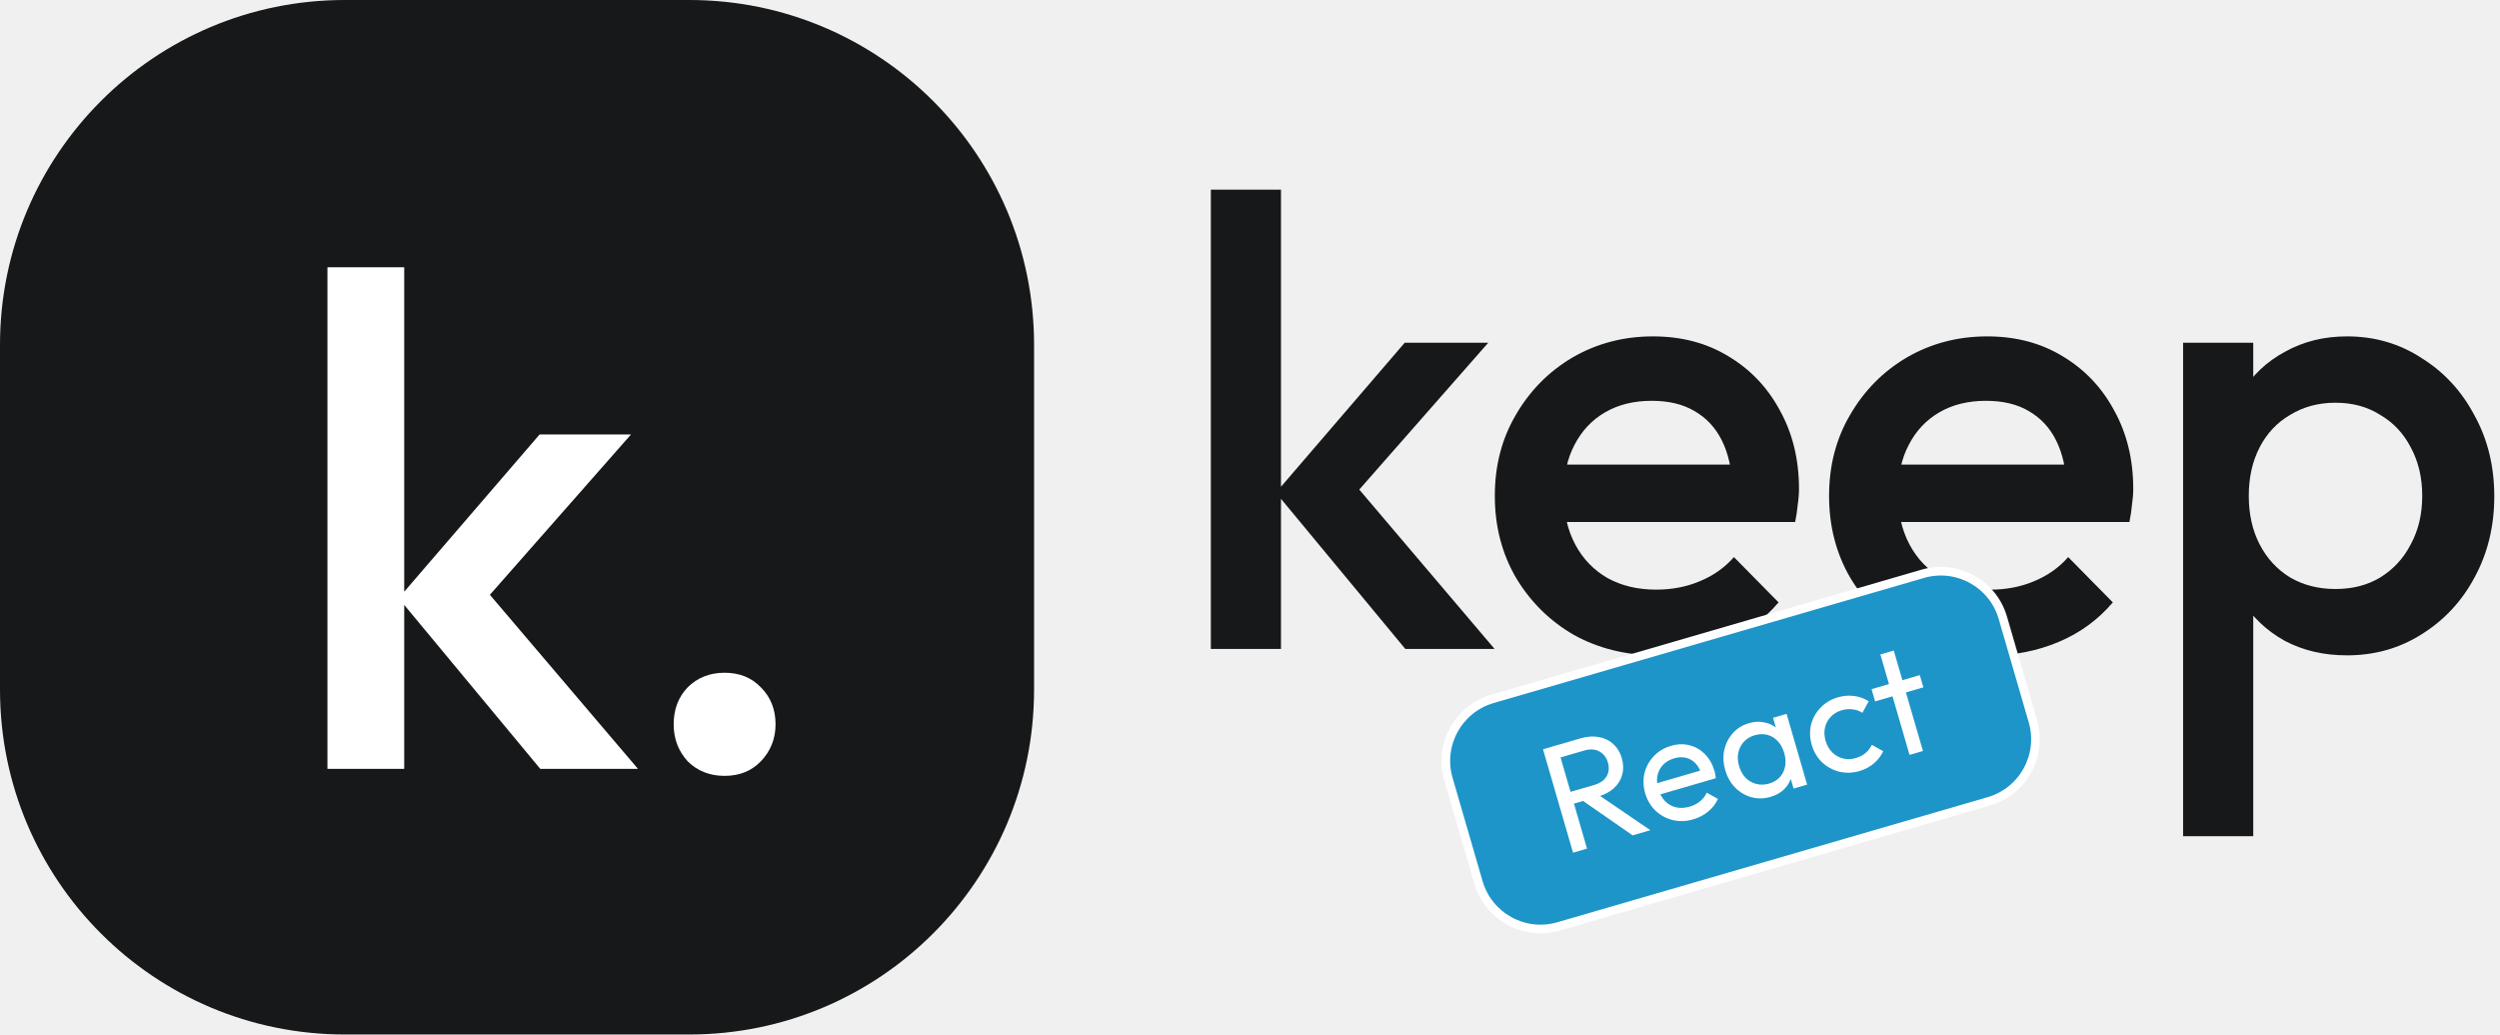
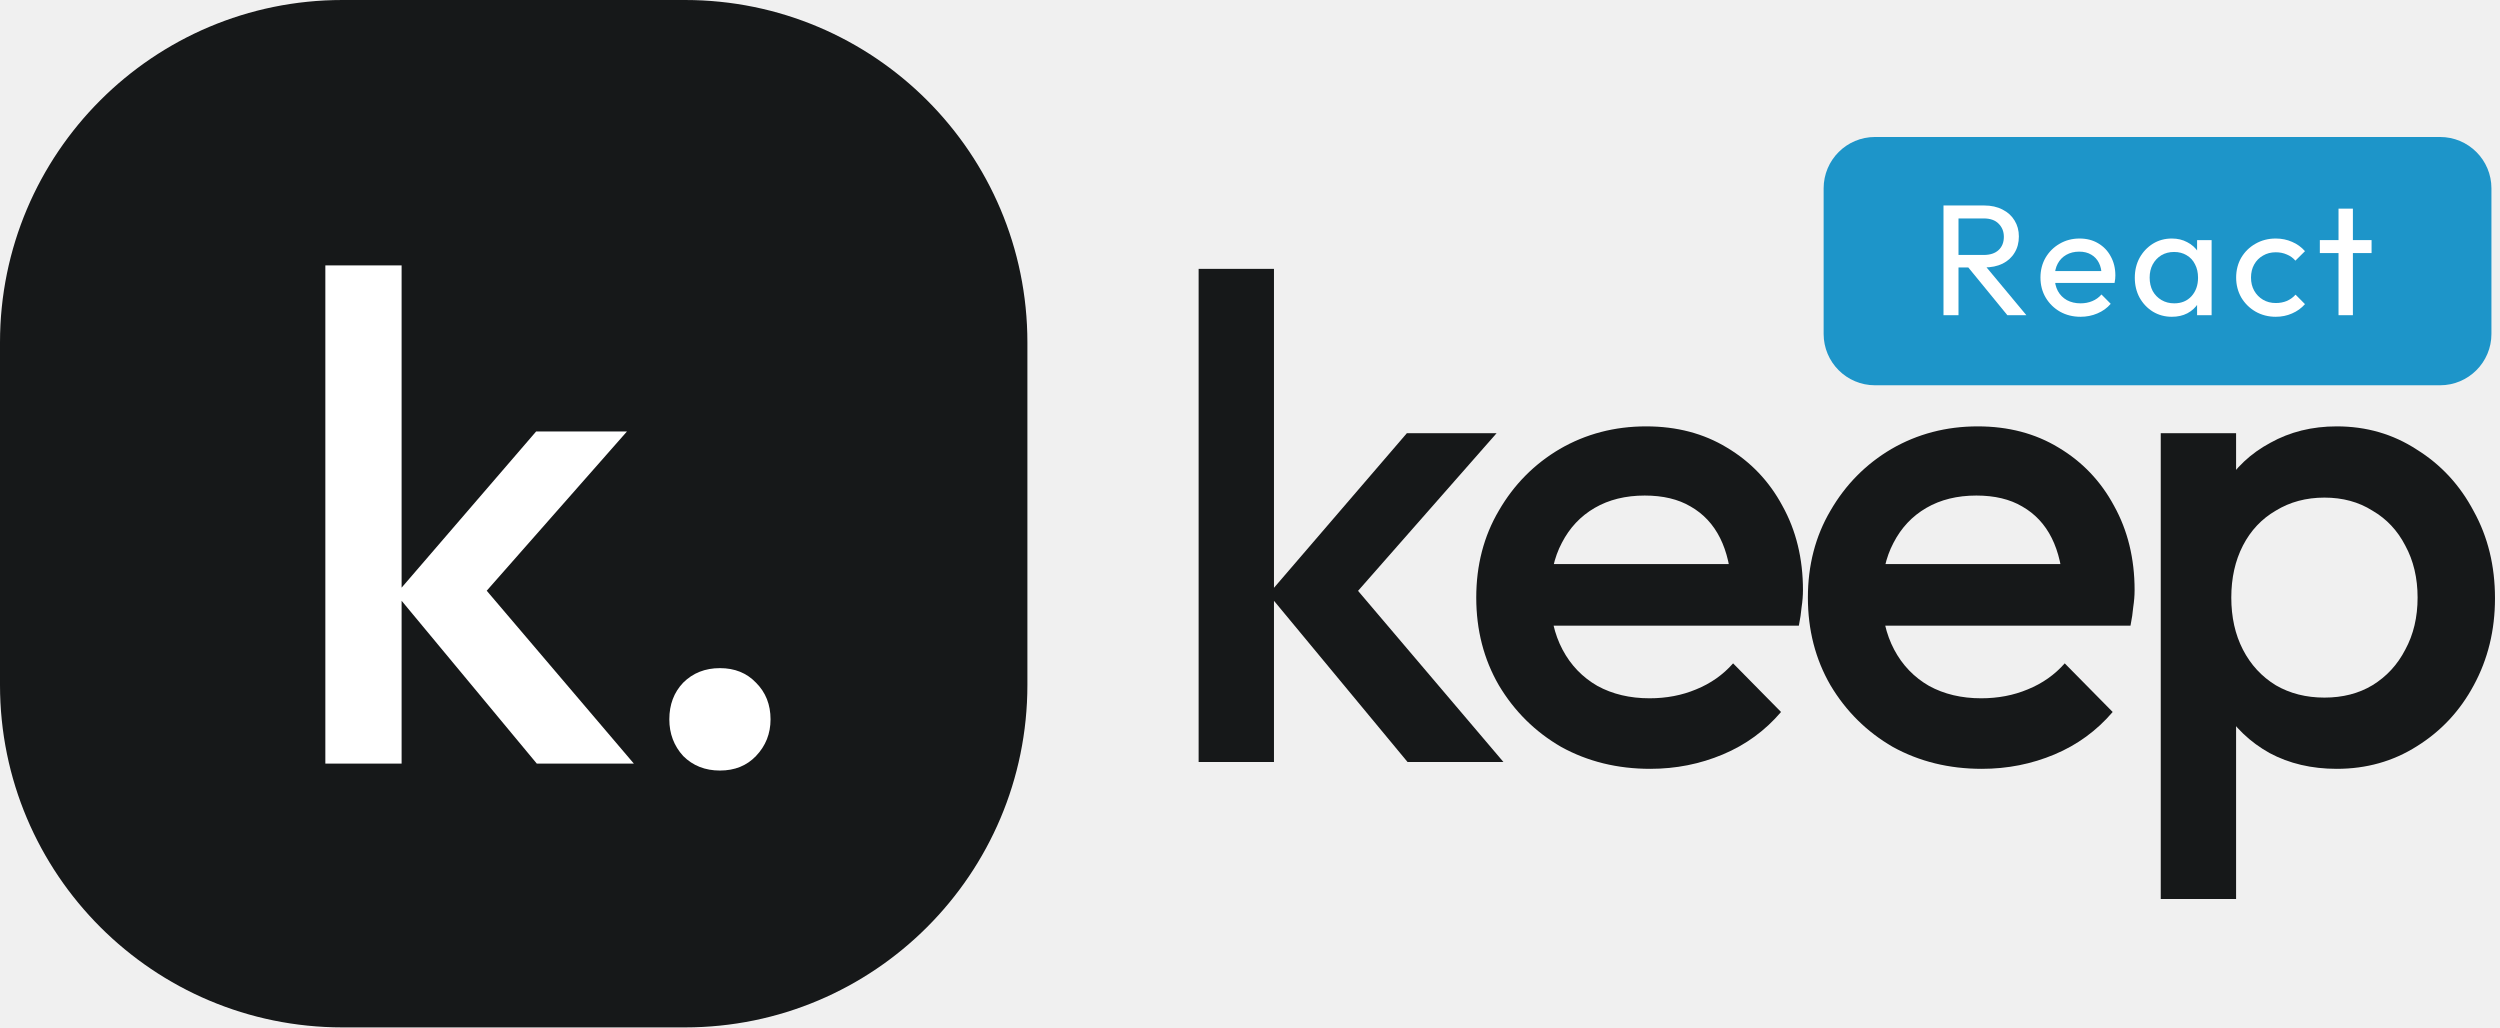
- <svg xmlns="http://www.w3.org/2000/svg" width="290" height="120" viewBox="0 0 290 120" fill="none">
+ <svg xmlns="http://www.w3.org/2000/svg" width="292" height="120" viewBox="0 0 292 120" fill="none">
  <rect width="120" height="120" rx="40" fill="#161819" />
  <path d="M62.7 89.192L46.26 69.39L62.619 50.397H73.227L54.439 71.734L54.844 66.642L74.037 89.192H62.7ZM38 89.192V31H46.908V89.192H38Z" fill="white" />
  <path d="M84.088 90C82.361 90 80.93 89.434 79.796 88.303C78.716 87.117 78.177 85.689 78.177 84.019C78.177 82.295 78.716 80.867 79.796 79.736C80.93 78.604 82.361 78.038 84.088 78.038C85.816 78.038 87.22 78.604 88.299 79.736C89.433 80.867 90 82.295 90 84.019C90 85.689 89.433 87.117 88.299 88.303C87.22 89.434 85.816 90 84.088 90Z" fill="white" />
-   <path d="M163.084 75.28L148.062 57.15L163.01 39.76H172.704L155.536 59.296L155.906 54.634L173.444 75.28H163.084ZM140.514 75.28V22H148.654V75.28H140.514Z" fill="#161819" />
-   <path d="M192.264 76.02C188.712 76.02 185.506 75.231 182.644 73.652C179.832 72.024 177.588 69.804 175.91 66.992C174.282 64.18 173.468 61.023 173.468 57.52C173.468 54.017 174.282 50.885 175.91 48.122C177.538 45.31 179.734 43.09 182.496 41.462C185.308 39.834 188.416 39.02 191.82 39.02C195.126 39.02 198.036 39.785 200.552 41.314C203.118 42.843 205.116 44.94 206.546 47.604C208.026 50.268 208.766 53.302 208.766 56.706C208.766 57.298 208.717 57.915 208.618 58.556C208.569 59.148 208.47 59.814 208.322 60.554H179.166V53.894H204.104L201.07 56.558C200.972 54.387 200.552 52.562 199.812 51.082C199.072 49.602 198.012 48.467 196.63 47.678C195.298 46.889 193.646 46.494 191.672 46.494C189.6 46.494 187.8 46.938 186.27 47.826C184.741 48.714 183.557 49.972 182.718 51.6C181.88 53.179 181.46 55.078 181.46 57.298C181.46 59.518 181.904 61.467 182.792 63.144C183.68 64.821 184.938 66.129 186.566 67.066C188.194 67.954 190.069 68.398 192.19 68.398C194.016 68.398 195.693 68.077 197.222 67.436C198.801 66.795 200.133 65.857 201.218 64.624L206.398 69.878C204.672 71.901 202.575 73.43 200.108 74.466C197.642 75.502 195.027 76.02 192.264 76.02Z" fill="#161819" />
-   <path d="M231.054 76.02C227.502 76.02 224.295 75.231 221.434 73.652C218.622 72.024 216.377 69.804 214.7 66.992C213.072 64.18 212.258 61.023 212.258 57.52C212.258 54.017 213.072 50.885 214.7 48.122C216.328 45.31 218.523 43.09 221.286 41.462C224.098 39.834 227.206 39.02 230.61 39.02C233.915 39.02 236.826 39.785 239.342 41.314C241.907 42.843 243.905 44.94 245.336 47.604C246.816 50.268 247.556 53.302 247.556 56.706C247.556 57.298 247.506 57.915 247.408 58.556C247.358 59.148 247.26 59.814 247.112 60.554H217.956V53.894H242.894L239.86 56.558C239.761 54.387 239.342 52.562 238.602 51.082C237.862 49.602 236.801 48.467 235.42 47.678C234.088 46.889 232.435 46.494 230.462 46.494C228.39 46.494 226.589 46.938 225.06 47.826C223.53 48.714 222.346 49.972 221.508 51.6C220.669 53.179 220.25 55.078 220.25 57.298C220.25 59.518 220.694 61.467 221.582 63.144C222.47 64.821 223.728 66.129 225.356 67.066C226.984 67.954 228.858 68.398 230.98 68.398C232.805 68.398 234.482 68.077 236.012 67.436C237.59 66.795 238.922 65.857 240.008 64.624L245.188 69.878C243.461 71.901 241.364 73.43 238.898 74.466C236.431 75.502 233.816 76.02 231.054 76.02Z" fill="#161819" />
-   <path d="M272.359 76.02C269.646 76.02 267.228 75.453 265.107 74.318C262.986 73.134 261.308 71.531 260.075 69.508C258.891 67.485 258.299 65.191 258.299 62.626V52.414C258.299 49.849 258.916 47.555 260.149 45.532C261.382 43.509 263.06 41.931 265.181 40.796C267.302 39.612 269.695 39.02 272.359 39.02C275.566 39.02 278.452 39.859 281.017 41.536C283.632 43.164 285.679 45.384 287.159 48.196C288.688 50.959 289.453 54.091 289.453 57.594C289.453 61.047 288.688 64.18 287.159 66.992C285.679 69.755 283.632 71.95 281.017 73.578C278.452 75.206 275.566 76.02 272.359 76.02ZM271.027 68.324C273 68.324 274.727 67.88 276.207 66.992C277.736 66.055 278.92 64.772 279.759 63.144C280.647 61.516 281.091 59.641 281.091 57.52C281.091 55.399 280.647 53.524 279.759 51.896C278.92 50.268 277.736 49.01 276.207 48.122C274.727 47.185 273 46.716 271.027 46.716C269.054 46.716 267.302 47.185 265.773 48.122C264.244 49.01 263.06 50.268 262.221 51.896C261.382 53.524 260.963 55.399 260.963 57.52C260.963 59.641 261.382 61.516 262.221 63.144C263.06 64.772 264.244 66.055 265.773 66.992C267.302 67.88 269.054 68.324 271.027 68.324ZM253.341 97V39.76H261.481V49.306L260.075 57.964L261.481 66.548V97H253.341Z" fill="#161819" />
-   <rect x="165.994" y="83.163" width="67" height="27.482" rx="7.5" transform="rotate(-16.2022 165.994 83.1629)" fill="#1D95C9" stroke="white" />
-   <path d="M221.595 87.564L218.21 75.914L219.766 75.462L223.151 87.112L221.595 87.564ZM217.599 81.359L217.187 79.942L222.787 78.314L223.199 79.732L217.599 81.359Z" fill="white" />
-   <path d="M215.779 89.442C214.973 89.676 214.186 89.699 213.418 89.509C212.662 89.317 212.001 88.953 211.433 88.418C210.873 87.868 210.478 87.196 210.247 86.401C210.013 85.594 209.986 84.815 210.167 84.062C210.36 83.306 210.725 82.65 211.264 82.094C211.81 81.523 212.486 81.12 213.293 80.886C213.927 80.702 214.55 80.652 215.162 80.737C215.77 80.81 216.336 81.014 216.858 81.35L216.122 82.688C215.782 82.462 215.405 82.328 214.993 82.285C214.589 82.228 214.168 82.262 213.73 82.39C213.211 82.54 212.786 82.795 212.453 83.154C212.116 83.502 211.893 83.917 211.783 84.399C211.673 84.88 211.697 85.392 211.854 85.934C212.012 86.475 212.266 86.92 212.617 87.268C212.968 87.616 213.38 87.852 213.854 87.977C214.328 88.102 214.824 88.089 215.342 87.938C215.78 87.811 216.156 87.62 216.47 87.367C216.791 87.098 217.041 86.776 217.219 86.399L218.541 87.14C218.288 87.688 217.92 88.164 217.437 88.567C216.966 88.966 216.413 89.258 215.779 89.442Z" fill="white" />
-   <path d="M205.459 92.44C204.71 92.658 203.977 92.671 203.259 92.48C202.538 92.277 201.905 91.905 201.36 91.363C200.827 90.818 200.443 90.143 200.208 89.336C199.974 88.529 199.936 87.753 200.094 87.007C200.264 86.258 200.593 85.607 201.082 85.052C201.582 84.494 202.212 84.105 202.973 83.884C203.595 83.703 204.187 83.675 204.748 83.799C205.317 83.909 205.818 84.151 206.252 84.525C206.682 84.887 207.002 85.363 207.21 85.952L207.929 88.424C208.065 89.021 208.05 89.594 207.884 90.142C207.73 90.687 207.444 91.164 207.025 91.573C206.615 91.967 206.093 92.256 205.459 92.44ZM205.292 90.896C206.064 90.671 206.611 90.231 206.932 89.575C207.251 88.908 207.291 88.165 207.053 87.347C206.889 86.782 206.638 86.325 206.298 85.973C205.967 85.607 205.572 85.366 205.113 85.249C204.651 85.121 204.16 85.132 203.642 85.283C203.123 85.434 202.698 85.689 202.365 86.048C202.043 86.404 201.829 86.828 201.723 87.322C201.624 87.8 201.654 88.31 201.811 88.852C201.972 89.405 202.223 89.863 202.566 90.225C202.917 90.573 203.33 90.81 203.803 90.934C204.277 91.059 204.773 91.046 205.292 90.896ZM208.14 91.474L207.497 89.261L207.208 87.171L206.337 85.269L205.754 83.263L207.327 82.806L209.713 91.017L208.14 91.474Z" fill="white" />
-   <path d="M196.503 95.043C195.685 95.28 194.894 95.31 194.13 95.132C193.363 94.943 192.695 94.581 192.128 94.046C191.56 93.511 191.157 92.835 190.919 92.016C190.685 91.21 190.658 90.43 190.84 89.678C191.032 88.922 191.392 88.268 191.919 87.715C192.453 87.147 193.118 86.748 193.914 86.517C194.674 86.296 195.393 86.274 196.069 86.453C196.757 86.627 197.352 86.973 197.852 87.49C198.363 88.004 198.731 88.647 198.956 89.419C198.989 89.534 199.02 89.663 199.049 89.804C199.074 89.934 199.095 90.091 199.11 90.274L192.179 92.288L191.802 90.991L197.904 89.218L197.479 89.885C197.318 89.332 197.085 88.894 196.779 88.571C196.469 88.236 196.105 88.017 195.688 87.913C195.267 87.798 194.803 87.814 194.296 87.961C193.766 88.115 193.333 88.366 192.996 88.714C192.66 89.061 192.442 89.475 192.344 89.953C192.246 90.431 192.279 90.953 192.443 91.518C192.61 92.094 192.873 92.567 193.23 92.938C193.585 93.298 194.01 93.536 194.507 93.654C195 93.761 195.523 93.734 196.077 93.573C196.537 93.439 196.935 93.237 197.268 92.965C197.613 92.689 197.877 92.35 198.06 91.947L199.358 92.676C199.101 93.251 198.719 93.743 198.213 94.152C197.719 94.558 197.149 94.855 196.503 95.043Z" fill="white" />
-   <path d="M182.118 93.374L181.721 92.009L184.971 91.065C185.674 90.86 186.163 90.524 186.44 90.057C186.716 89.589 186.766 89.05 186.588 88.439C186.421 87.863 186.092 87.44 185.601 87.17C185.122 86.897 184.531 86.862 183.828 87.067L180.561 88.016L180.149 86.599L183.468 85.634C184.228 85.413 184.934 85.371 185.586 85.506C186.234 85.63 186.782 85.902 187.229 86.322C187.688 86.739 188.012 87.275 188.203 87.932C188.401 88.612 188.417 89.251 188.254 89.848C188.101 90.442 187.785 90.966 187.304 91.418C186.82 91.858 186.197 92.189 185.437 92.41L182.118 93.374ZM182.546 98.911L179.06 86.915L180.685 86.443L184.17 98.439L182.546 98.911ZM189.46 96.902L183.542 92.792L184.925 91.809L191.517 96.304L189.46 96.902Z" fill="white" />
+   <path d="M272.935 89.8C270.002 89.8 267.388 89.187 265.095 87.96C262.802 86.68 260.988 84.947 259.655 82.76C258.375 80.573 257.735 78.093 257.735 75.32V64.28C257.735 61.507 258.402 59.027 259.735 56.84C261.068 54.653 262.882 52.947 265.175 51.72C267.468 50.44 270.055 49.8 272.935 49.8C276.402 49.8 279.522 50.707 282.295 52.52C285.122 54.28 287.335 56.68 288.935 59.72C290.588 62.707 291.415 66.093 291.415 69.88C291.415 73.613 290.588 77 288.935 80.04C287.335 83.027 285.122 85.4 282.295 87.16C279.522 88.92 276.402 89.8 272.935 89.8ZM271.495 81.48C273.628 81.48 275.495 81 277.095 80.04C278.748 79.027 280.028 77.64 280.935 75.88C281.895 74.12 282.375 72.093 282.375 69.8C282.375 67.507 281.895 65.48 280.935 63.72C280.028 61.96 278.748 60.6 277.095 59.64C275.495 58.627 273.628 58.12 271.495 58.12C269.362 58.12 267.468 58.627 265.815 59.64C264.162 60.6 262.882 61.96 261.975 63.72C261.068 65.48 260.615 67.507 260.615 69.8C260.615 72.093 261.068 74.12 261.975 75.88C262.882 77.64 264.162 79.027 265.815 80.04C267.468 81 269.362 81.48 271.495 81.48ZM252.375 105V50.6H261.175V60.92L259.655 70.28L261.175 79.56V105H252.375Z" fill="#161819" />
+   <path d="M231.481 89.8C227.641 89.8 224.174 88.947 221.081 87.24C218.041 85.48 215.614 83.08 213.801 80.04C212.041 77 211.161 73.587 211.161 69.8C211.161 66.013 212.041 62.627 213.801 59.64C215.561 56.6 217.934 54.2 220.921 52.44C223.961 50.68 227.321 49.8 231.001 49.8C234.574 49.8 237.721 50.627 240.441 52.28C243.214 53.933 245.374 56.2 246.921 59.08C248.521 61.96 249.321 65.24 249.321 68.92C249.321 69.56 249.267 70.227 249.161 70.92C249.107 71.56 249.001 72.28 248.841 73.08H217.321V65.88H244.281L241.001 68.76C240.894 66.413 240.441 64.44 239.641 62.84C238.841 61.24 237.694 60.013 236.201 59.16C234.761 58.307 232.974 57.88 230.841 57.88C228.601 57.88 226.654 58.36 225.001 59.32C223.347 60.28 222.067 61.64 221.161 63.4C220.254 65.107 219.801 67.16 219.801 69.56C219.801 71.96 220.281 74.067 221.241 75.88C222.201 77.693 223.561 79.107 225.321 80.12C227.081 81.08 229.107 81.56 231.401 81.56C233.374 81.56 235.187 81.213 236.841 80.52C238.547 79.827 239.987 78.813 241.161 77.48L246.761 83.16C244.894 85.347 242.627 87 239.961 88.12C237.294 89.24 234.467 89.8 231.481 89.8Z" fill="#161819" />
+   <path d="M192.746 89.8C188.906 89.8 185.44 88.947 182.346 87.24C179.306 85.48 176.88 83.08 175.066 80.04C173.306 77 172.426 73.587 172.426 69.8C172.426 66.013 173.306 62.627 175.066 59.64C176.826 56.6 179.2 54.2 182.186 52.44C185.226 50.68 188.586 49.8 192.266 49.8C195.84 49.8 198.986 50.627 201.706 52.28C204.48 53.933 206.64 56.2 208.186 59.08C209.786 61.96 210.586 65.24 210.586 68.92C210.586 69.56 210.533 70.227 210.426 70.92C210.373 71.56 210.266 72.28 210.106 73.08H178.586V65.88H205.546L202.266 68.76C202.16 66.413 201.706 64.44 200.906 62.84C200.106 61.24 198.96 60.013 197.466 59.16C196.026 58.307 194.24 57.88 192.106 57.88C189.866 57.88 187.92 58.36 186.266 59.32C184.613 60.28 183.333 61.64 182.426 63.4C181.52 65.107 181.066 67.16 181.066 69.56C181.066 71.96 181.546 74.067 182.506 75.88C183.466 77.693 184.826 79.107 186.586 80.12C188.346 81.08 190.373 81.56 192.666 81.56C194.64 81.56 196.453 81.213 198.106 80.52C199.813 79.827 201.253 78.813 202.426 77.48L208.026 83.16C206.16 85.347 203.893 87 201.226 88.12C198.56 89.24 195.733 89.8 192.746 89.8Z" fill="#161819" />
+   <path d="M164.4 89L148.16 69.4L164.32 50.6H174.8L156.24 71.72L156.64 66.68L175.6 89H164.4ZM140 89V31.4H148.8V89H140Z" fill="#161819" />
+   <rect x="213" y="16" width="78" height="29" rx="6" fill="#1D95C9" />
+   <path d="M273.139 36.815V24.369H274.818V36.815H273.139ZM270.957 29.558V28.044H277V29.558H270.957Z" fill="white" />
+   <path d="M265.808 37C264.938 37 264.148 36.797 263.439 36.391C262.743 35.984 262.19 35.437 261.779 34.747C261.381 34.045 261.182 33.27 261.182 32.42C261.182 31.559 261.381 30.783 261.779 30.094C262.19 29.404 262.743 28.863 263.439 28.469C264.148 28.062 264.938 27.859 265.808 27.859C266.492 27.859 267.126 27.989 267.711 28.247C268.295 28.493 268.799 28.857 269.222 29.337L268.103 30.445C267.829 30.125 267.493 29.884 267.095 29.724C266.71 29.552 266.281 29.466 265.808 29.466C265.249 29.466 264.751 29.595 264.316 29.854C263.881 30.1 263.539 30.445 263.29 30.888C263.041 31.331 262.917 31.842 262.917 32.42C262.917 32.999 263.041 33.51 263.29 33.953C263.539 34.396 263.881 34.747 264.316 35.006C264.751 35.264 265.249 35.394 265.808 35.394C266.281 35.394 266.71 35.313 267.095 35.153C267.493 34.981 267.835 34.735 268.121 34.415L269.222 35.523C268.811 35.991 268.308 36.354 267.711 36.612C267.126 36.871 266.492 37 265.808 37Z" fill="white" />
+   <path d="M253.672 37C252.864 37 252.13 36.803 251.471 36.409C250.812 36.003 250.29 35.455 249.904 34.766C249.531 34.076 249.345 33.301 249.345 32.439C249.345 31.577 249.531 30.802 249.904 30.112C250.29 29.423 250.806 28.875 251.452 28.469C252.112 28.062 252.851 27.859 253.672 27.859C254.344 27.859 254.94 28.001 255.463 28.284C255.997 28.555 256.426 28.937 256.75 29.429C257.073 29.909 257.253 30.469 257.291 31.109V33.75C257.253 34.378 257.073 34.938 256.75 35.43C256.439 35.923 256.016 36.311 255.481 36.594C254.959 36.865 254.356 37 253.672 37ZM253.952 35.43C254.785 35.43 255.457 35.153 255.966 34.599C256.476 34.033 256.731 33.313 256.731 32.439C256.731 31.836 256.613 31.312 256.377 30.869C256.153 30.414 255.83 30.063 255.407 29.817C254.984 29.558 254.493 29.429 253.933 29.429C253.374 29.429 252.876 29.558 252.441 29.817C252.018 30.075 251.682 30.432 251.434 30.888C251.198 31.331 251.079 31.842 251.079 32.42C251.079 33.011 251.198 33.535 251.434 33.99C251.682 34.433 252.024 34.784 252.46 35.043C252.895 35.301 253.392 35.43 253.952 35.43ZM256.619 36.815V34.452L256.936 32.31L256.619 30.186V28.044H258.317V36.815H256.619Z" fill="white" />
+   <path d="M243.008 37C242.125 37 241.329 36.803 240.62 36.409C239.911 36.003 239.352 35.455 238.941 34.766C238.531 34.076 238.326 33.294 238.326 32.42C238.326 31.559 238.525 30.783 238.923 30.094C239.333 29.404 239.88 28.863 240.564 28.469C241.26 28.062 242.038 27.859 242.896 27.859C243.716 27.859 244.438 28.044 245.059 28.413C245.694 28.783 246.185 29.294 246.533 29.946C246.894 30.599 247.074 31.337 247.074 32.162C247.074 32.285 247.068 32.42 247.055 32.568C247.043 32.704 247.018 32.864 246.981 33.048H239.501V31.663H246.085L245.47 32.199C245.47 31.608 245.364 31.109 245.153 30.703C244.941 30.285 244.643 29.965 244.257 29.743C243.872 29.509 243.406 29.392 242.858 29.392C242.286 29.392 241.783 29.515 241.348 29.761C240.912 30.008 240.577 30.352 240.34 30.796C240.104 31.239 239.986 31.762 239.986 32.365C239.986 32.981 240.11 33.522 240.359 33.99C240.608 34.446 240.962 34.803 241.422 35.061C241.882 35.307 242.411 35.43 243.008 35.43C243.505 35.43 243.959 35.344 244.369 35.172C244.792 34.999 245.153 34.741 245.451 34.396L246.533 35.486C246.11 35.978 245.588 36.354 244.966 36.612C244.357 36.871 243.704 37 243.008 37Z" fill="white" />
+   <path d="M228.175 31.239V29.78H231.682C232.44 29.78 233.025 29.589 233.435 29.207C233.845 28.826 234.051 28.309 234.051 27.656C234.051 27.041 233.845 26.53 233.435 26.124C233.037 25.717 232.459 25.514 231.7 25.514H228.175V24H231.756C232.577 24 233.292 24.16 233.901 24.48C234.511 24.788 234.977 25.213 235.3 25.754C235.636 26.296 235.804 26.918 235.804 27.619C235.804 28.346 235.636 28.98 235.3 29.521C234.977 30.063 234.511 30.488 233.901 30.796C233.292 31.091 232.577 31.239 231.756 31.239H228.175ZM227 36.815V24H228.753V36.815H227ZM234.461 36.815L229.761 31.073L231.421 30.5L236.681 36.815H234.461Z" fill="white" />
</svg>
